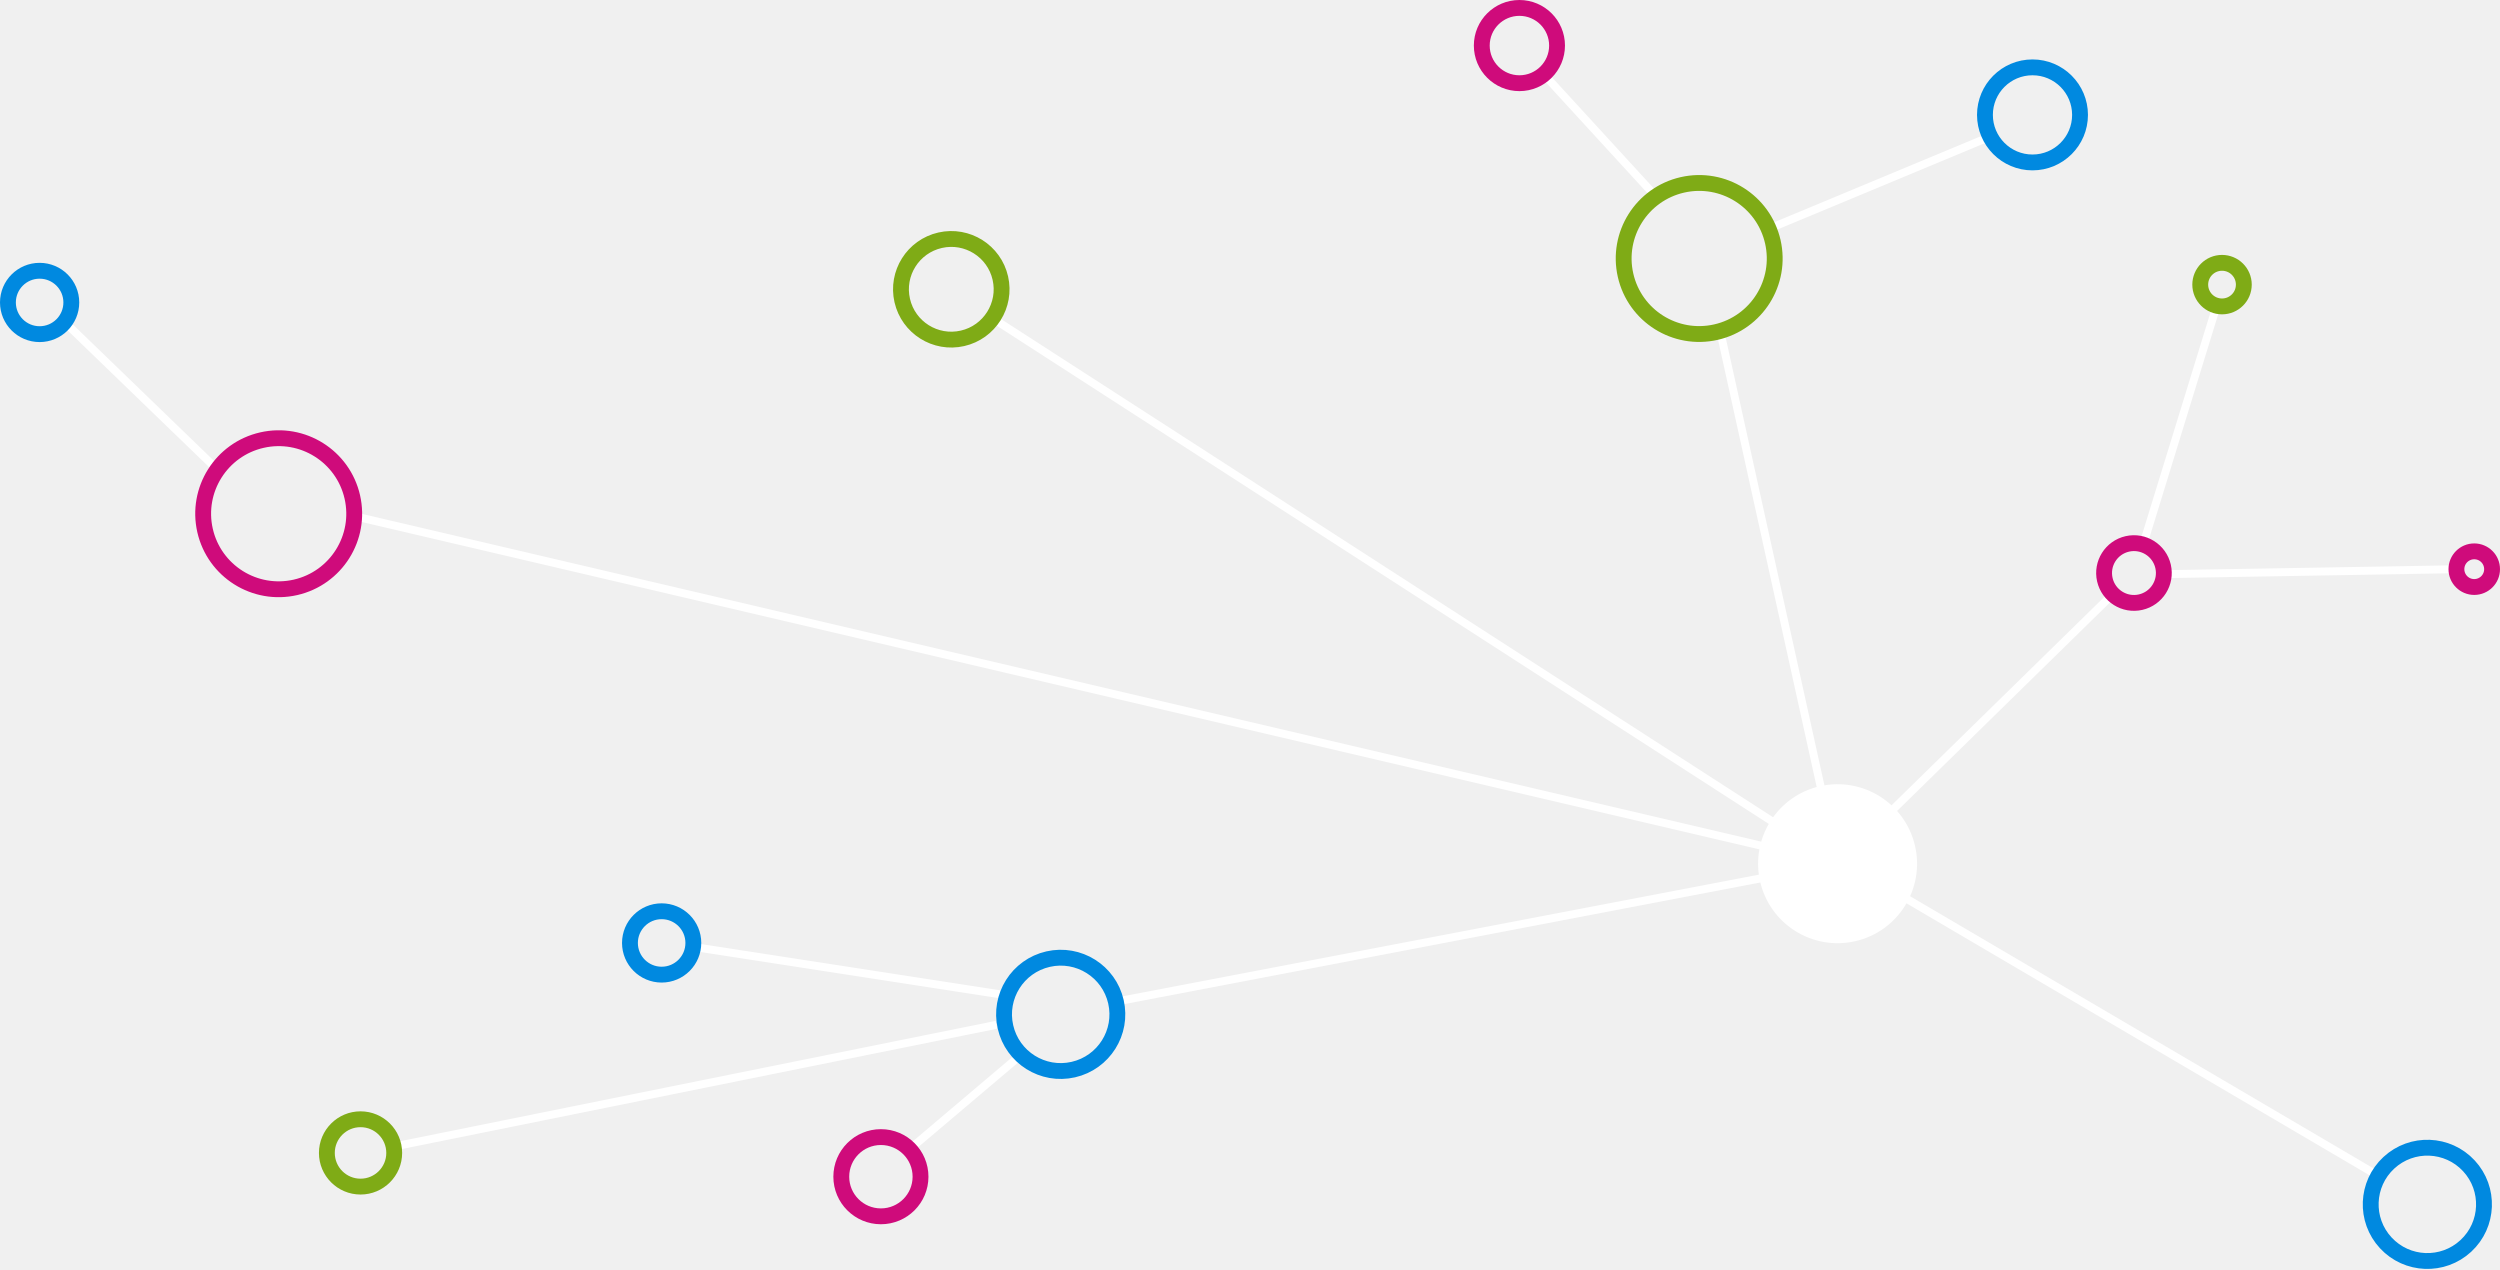
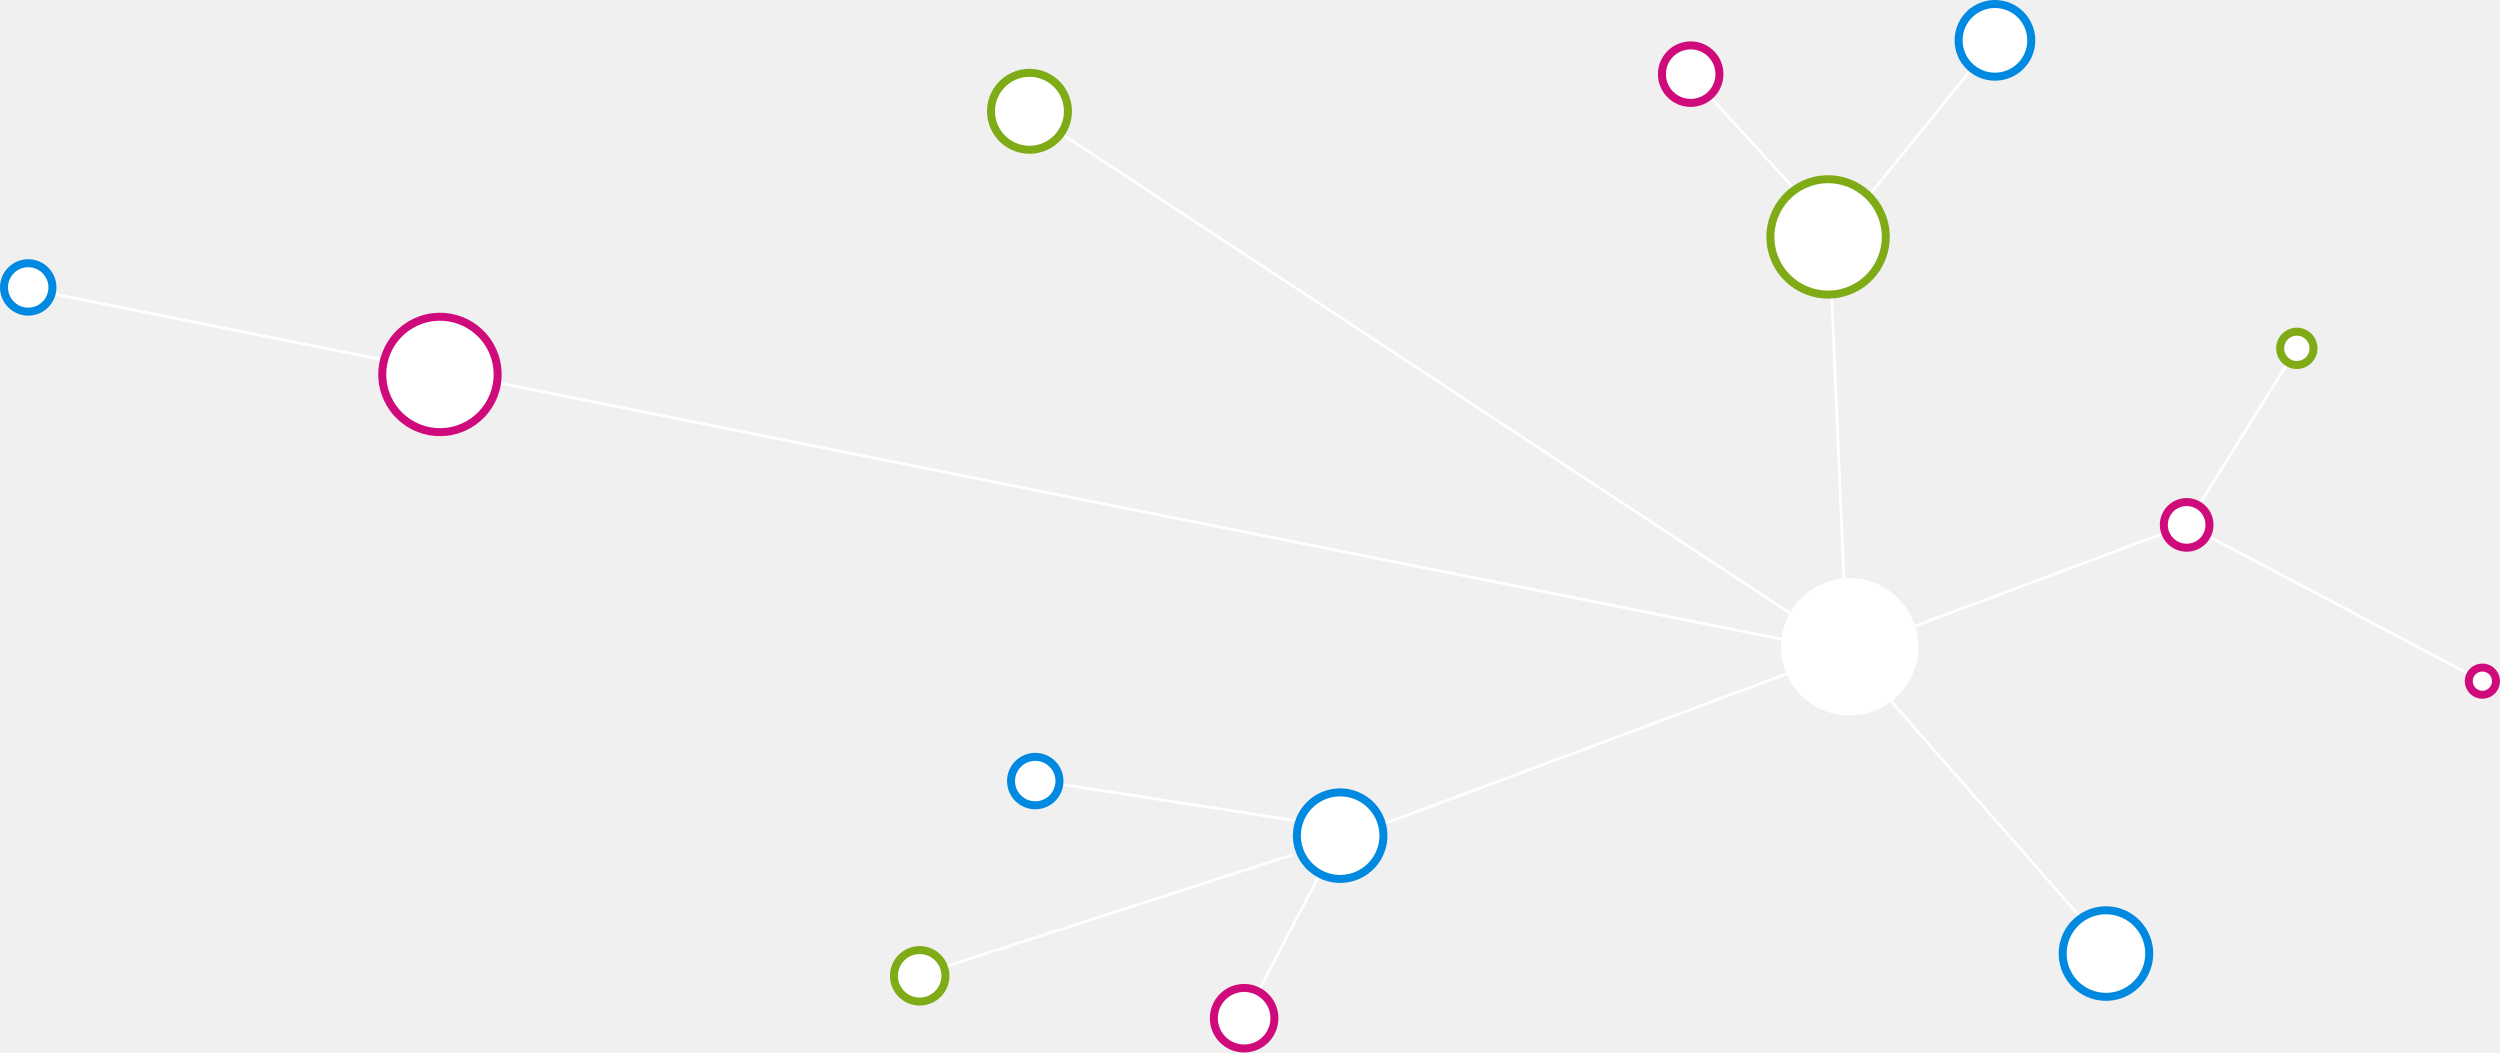
- <svg xmlns="http://www.w3.org/2000/svg" id="circles" viewBox="0 0 315.5 160.15">
+ <svg xmlns="http://www.w3.org/2000/svg" id="lines" viewBox="0 0 936.32 394.19">
  <defs>
-     <style>.cls-1,.cls-2,.cls-3,.cls-4{fill:none;stroke-miterlimit:10;}.cls-1{stroke:#fff;}.cls-2{stroke:#7fab16;}.cls-2,.cls-3,.cls-4{stroke-width:2px;}.cls-3{stroke:#cf0b7b;}.cls-4{stroke:#0089e0;}.cls-5{fill:#fff;}</style>
+     <style>.cls-1{fill:none;}.cls-1,.cls-2{stroke:#fff;}.cls-1,.cls-2,.cls-3,.cls-4,.cls-5{stroke-miterlimit:10;}.cls-2,.cls-3,.cls-4,.cls-5,.cls-6{fill:#fff;}.cls-3{stroke:#7fab16;}.cls-3,.cls-4,.cls-5{stroke-width:3px;}.cls-4{stroke:#cf0b7b;}.cls-5{stroke:#0089e0;}</style>
  </defs>
-   <line class="cls-1" x1="231.91" y1="108.99" x2="140.83" y2="126.41" />
-   <line class="cls-1" x1="216.94" y1="41.11" x2="231.91" y2="108.99" />
-   <line class="cls-1" x1="44.83" y1="65.17" x2="231.91" y2="108.99" />
-   <line class="cls-1" x1="125" y1="40" x2="231.91" y2="108.99" />
-   <line class="cls-1" x1="266.31" y1="75.3" x2="231.91" y2="108.99" />
-   <line class="cls-1" x1="129" y1="133" x2="114.83" y2="145" />
-   <line class="cls-1" x1="126.83" y1="125.58" x2="87.5" y2="119.5" />
-   <line class="cls-1" x1="125.75" y1="129.33" x2="49.83" y2="144.67" />
-   <line class="cls-1" x1="27.33" y1="59.17" x2="7.67" y2="40.17" />
-   <line class="cls-1" x1="209" y1="24.83" x2="194.33" y2="8.83" />
-   <line class="cls-1" x1="223.33" y1="28.83" x2="251.33" y2="17.17" />
-   <line class="cls-1" x1="270.33" y1="69.17" x2="280" y2="37.75" />
-   <line class="cls-1" x1="272.99" y1="72.46" x2="310.25" y2="71.83" />
-   <circle class="cls-2" cx="220.94" cy="53.11" r="9.53" transform="translate(-12.78 29.94) rotate(-12.84)" />
-   <circle class="cls-2" cx="126.56" cy="57" r="6.35" transform="translate(-16.01 9.06) rotate(-12.84)" />
-   <circle class="cls-3" cx="41.68" cy="85.33" r="9.53" transform="translate(-24.43 -9.1) rotate(-12.84)" />
-   <circle class="cls-4" cx="140.37" cy="148.5" r="7.15" transform="translate(-36 14.42) rotate(-12.84)" />
-   <line class="cls-1" x1="233.4" y1="109.19" x2="300.33" y2="148.5" />
-   <circle class="cls-4" cx="312.83" cy="172.5" r="7.15" transform="translate(-40.42 237.91) rotate(-42.79)" />
-   <circle class="cls-5" cx="238.41" cy="129.48" r="10.03" transform="translate(-29.32 35.74) rotate(-12.84)" />
-   <circle class="cls-3" cx="275.81" cy="92.8" r="3.77" transform="translate(-20.23 43.13) rotate(-12.84)" />
-   <circle class="cls-2" cx="45.5" cy="145.5" r="4.25" />
-   <circle class="cls-4" cx="83.5" cy="119" r="4" />
-   <circle class="cls-3" cx="111.17" cy="148.5" r="5" />
-   <circle class="cls-4" cx="5" cy="38.17" r="4" />
-   <circle class="cls-4" cx="256.5" cy="14.5" r="6" />
-   <circle class="cls-2" cx="280.42" cy="35.92" r="2.75" />
-   <circle class="cls-3" cx="191.75" cy="5.75" r="4.75" />
-   <circle class="cls-3" cx="312.25" cy="71.83" r="2.25" />
+   <line class="cls-1" x1="818.98" y1="196.53" x2="517.75" y2="308.77" />
+   <line class="cls-1" x1="685.93" y1="108.84" x2="691.78" y2="243.74" />
+   <line class="cls-1" x1="10.57" y1="108.22" x2="691.78" y2="244.3" />
+   <line class="cls-1" x1="396.78" y1="49.58" x2="691.78" y2="243.74" />
+   <path class="cls-1" d="M695.21,254.08" transform="translate(-3.43 -10.35)" />
+   <path class="cls-1" d="M815.6,210.84" transform="translate(-3.43 -10.35)" />
+   <line class="cls-1" x1="501.95" y1="312.94" x2="465.96" y2="381.35" />
+   <line class="cls-1" x1="485.99" y1="307.46" x2="396.8" y2="293.66" />
+   <line class="cls-1" x1="484.1" y1="320.12" x2="353.9" y2="362.07" />
+   <line class="cls-1" x1="672.33" y1="71.04" x2="639.07" y2="34.76" />
+   <line class="cls-1" x1="686.69" y1="89.56" x2="747.16" y2="15.11" />
+   <line class="cls-1" x1="818.98" y1="196.53" x2="860.23" y2="130.46" />
+   <line class="cls-1" x1="818.98" y1="196.53" x2="929.72" y2="255.11" />
+   <line class="cls-2" x1="691.78" y1="243.74" x2="781.18" y2="345.82" />
+   <circle class="cls-3" cx="688.1" cy="99.03" r="21.61" transform="translate(-8.23 145.09) rotate(-12.84)" />
+   <circle class="cls-3" cx="389" cy="52" r="14.41" transform="translate(-5.26 77.43) rotate(-12.84)" />
+   <circle class="cls-4" cx="168.21" cy="150.58" r="21.61" transform="translate(-32.69 30.81) rotate(-12.84)" />
+   <circle class="cls-5" cx="505.37" cy="323.29" r="16.21" transform="translate(-62.65 110.08) rotate(-12.84)" />
+   <circle class="cls-5" cx="792.17" cy="367.51" r="16.21" transform="translate(-42.25 625.57) rotate(-42.79)" />
+   <circle class="cls-4" cx="822.4" cy="206.87" r="8.55" transform="translate(-28.84 177.65) rotate(-12.84)" />
+   <circle class="cls-3" cx="344.45" cy="365.47" r="9.64" />
+   <circle class="cls-5" cx="387.73" cy="292.53" r="9.07" />
+   <circle class="cls-4" cx="465.96" cy="381.35" r="11.34" />
+   <circle class="cls-5" cx="10.57" cy="107.65" r="9.07" />
+   <circle class="cls-5" cx="747.16" cy="15.11" r="13.61" />
+   <circle class="cls-3" cx="860.23" cy="130.46" r="6.24" />
+   <circle class="cls-4" cx="633.21" cy="27.77" r="10.77" />
+   <circle class="cls-4" cx="929.72" cy="255.11" r="5.1" />
+   <circle class="cls-6" cx="692.74" cy="242.26" r="25.7" />
</svg>
